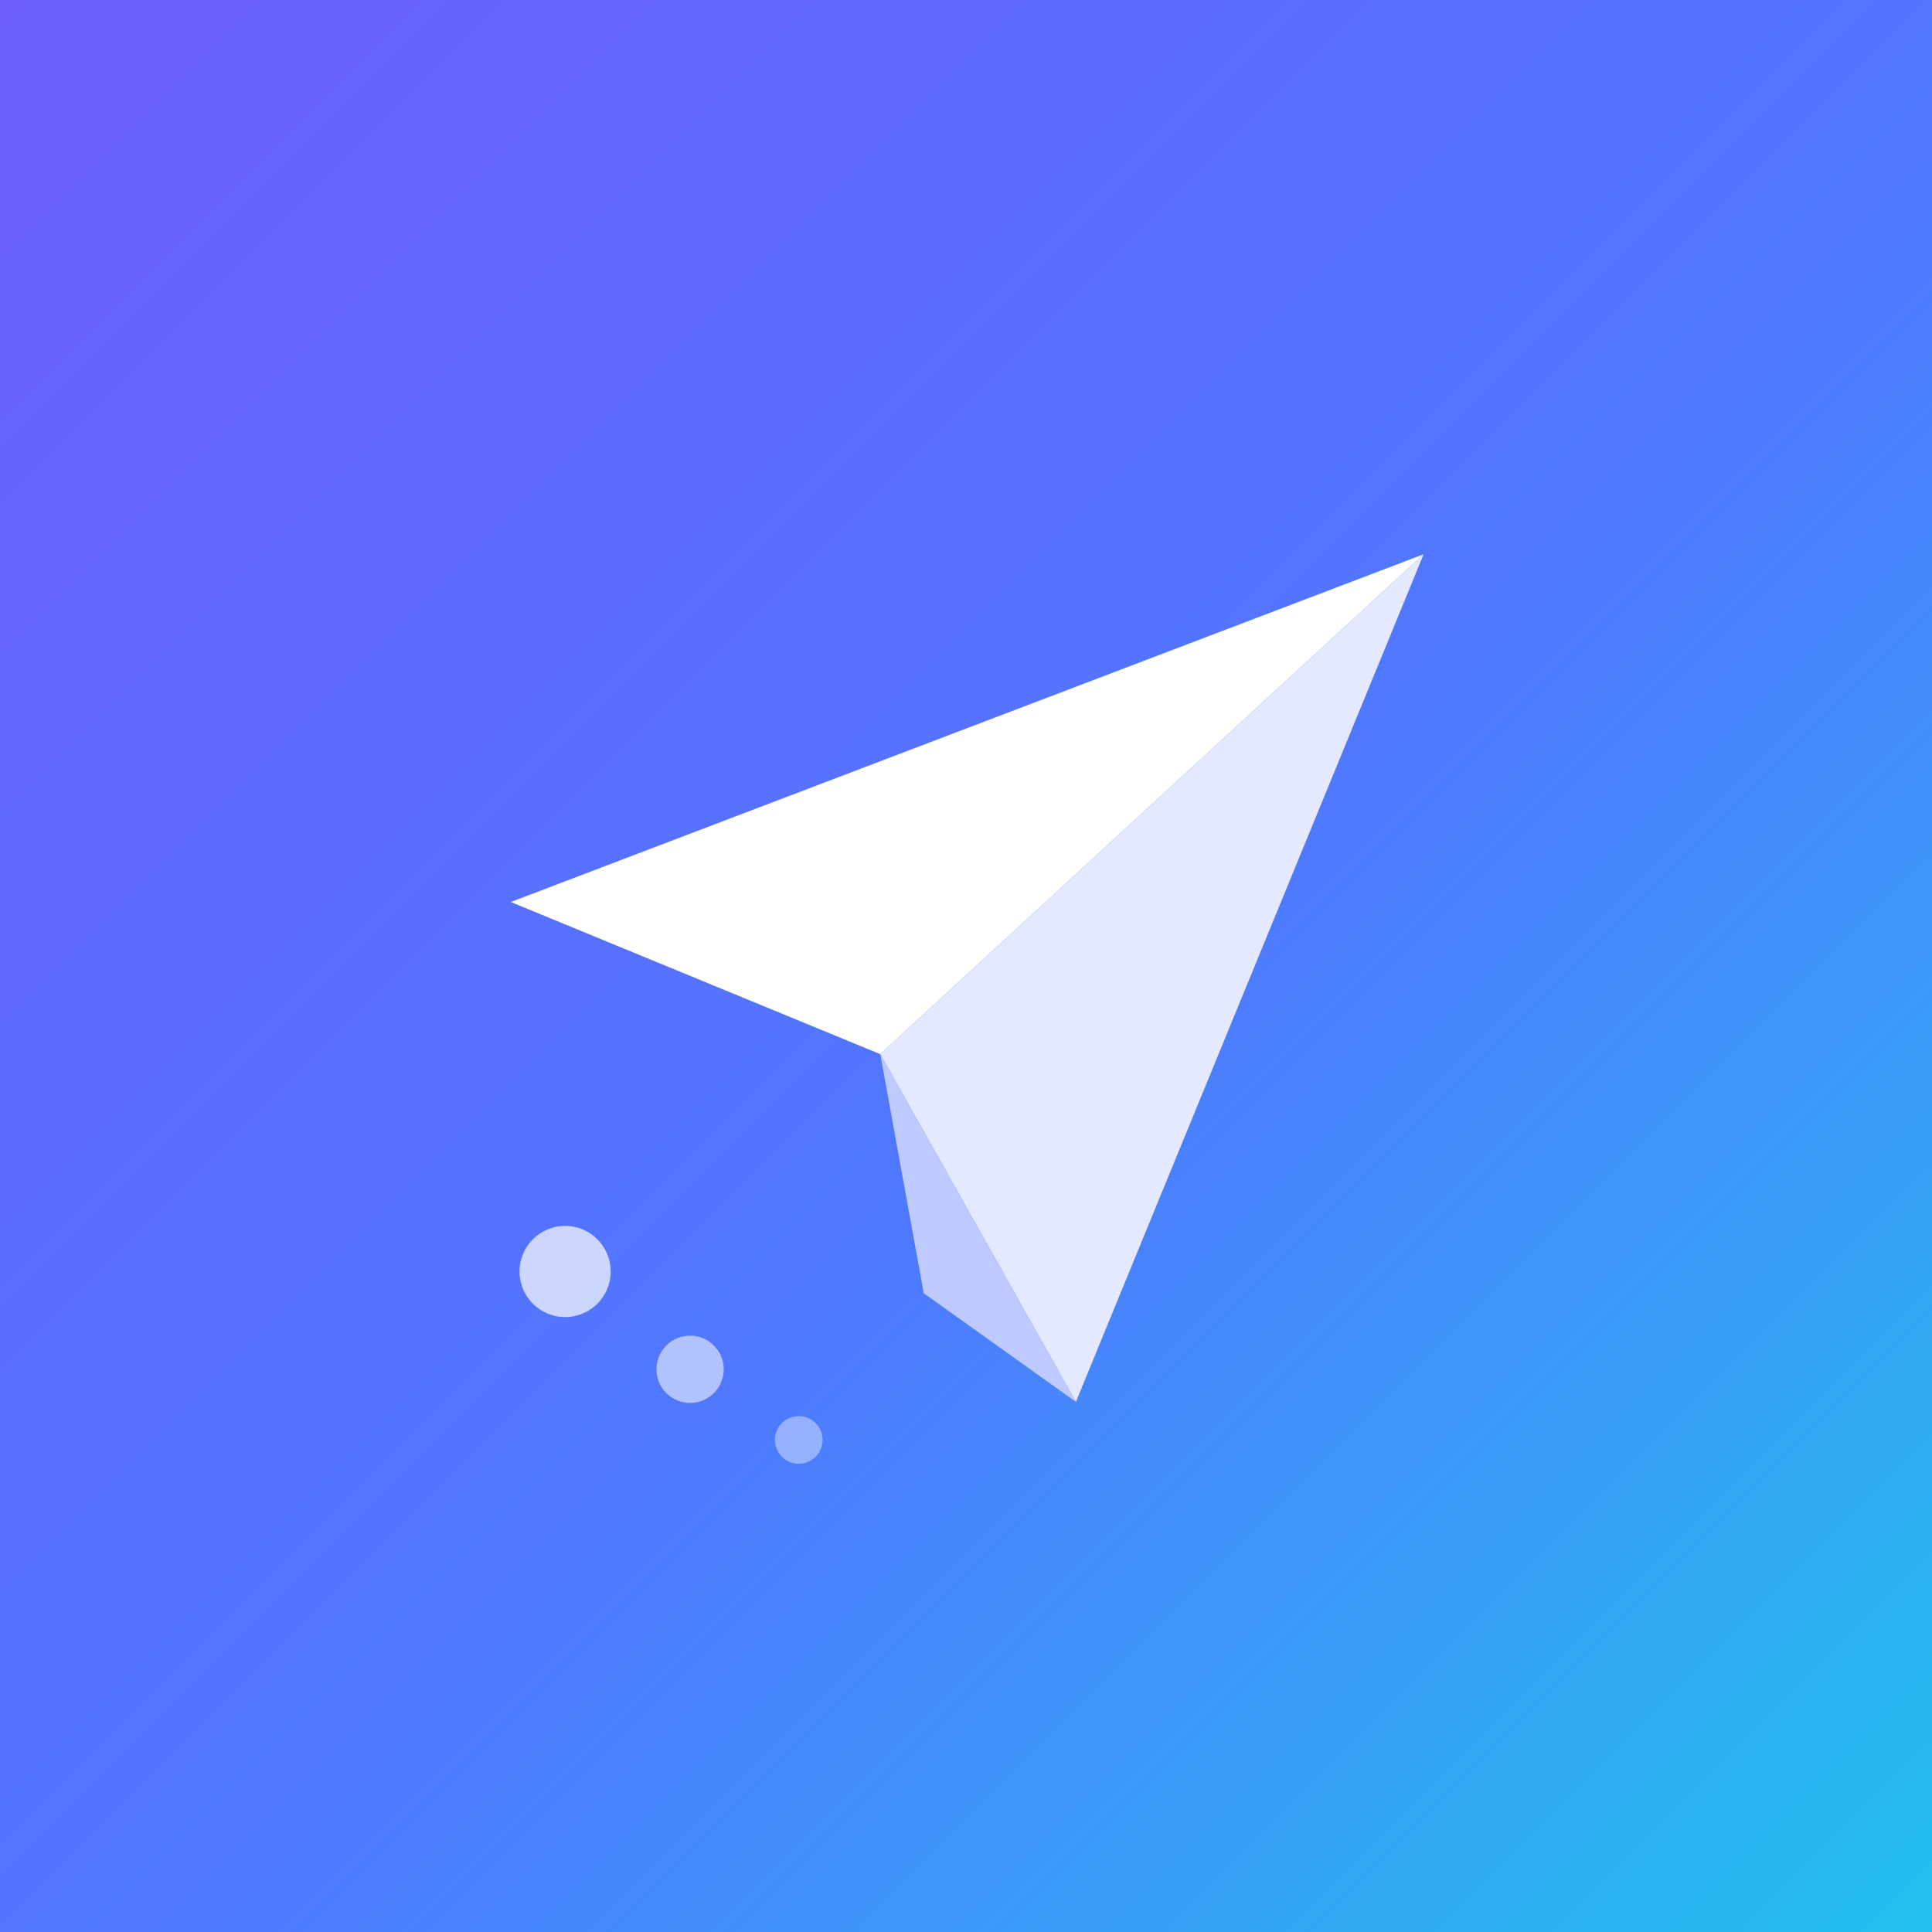
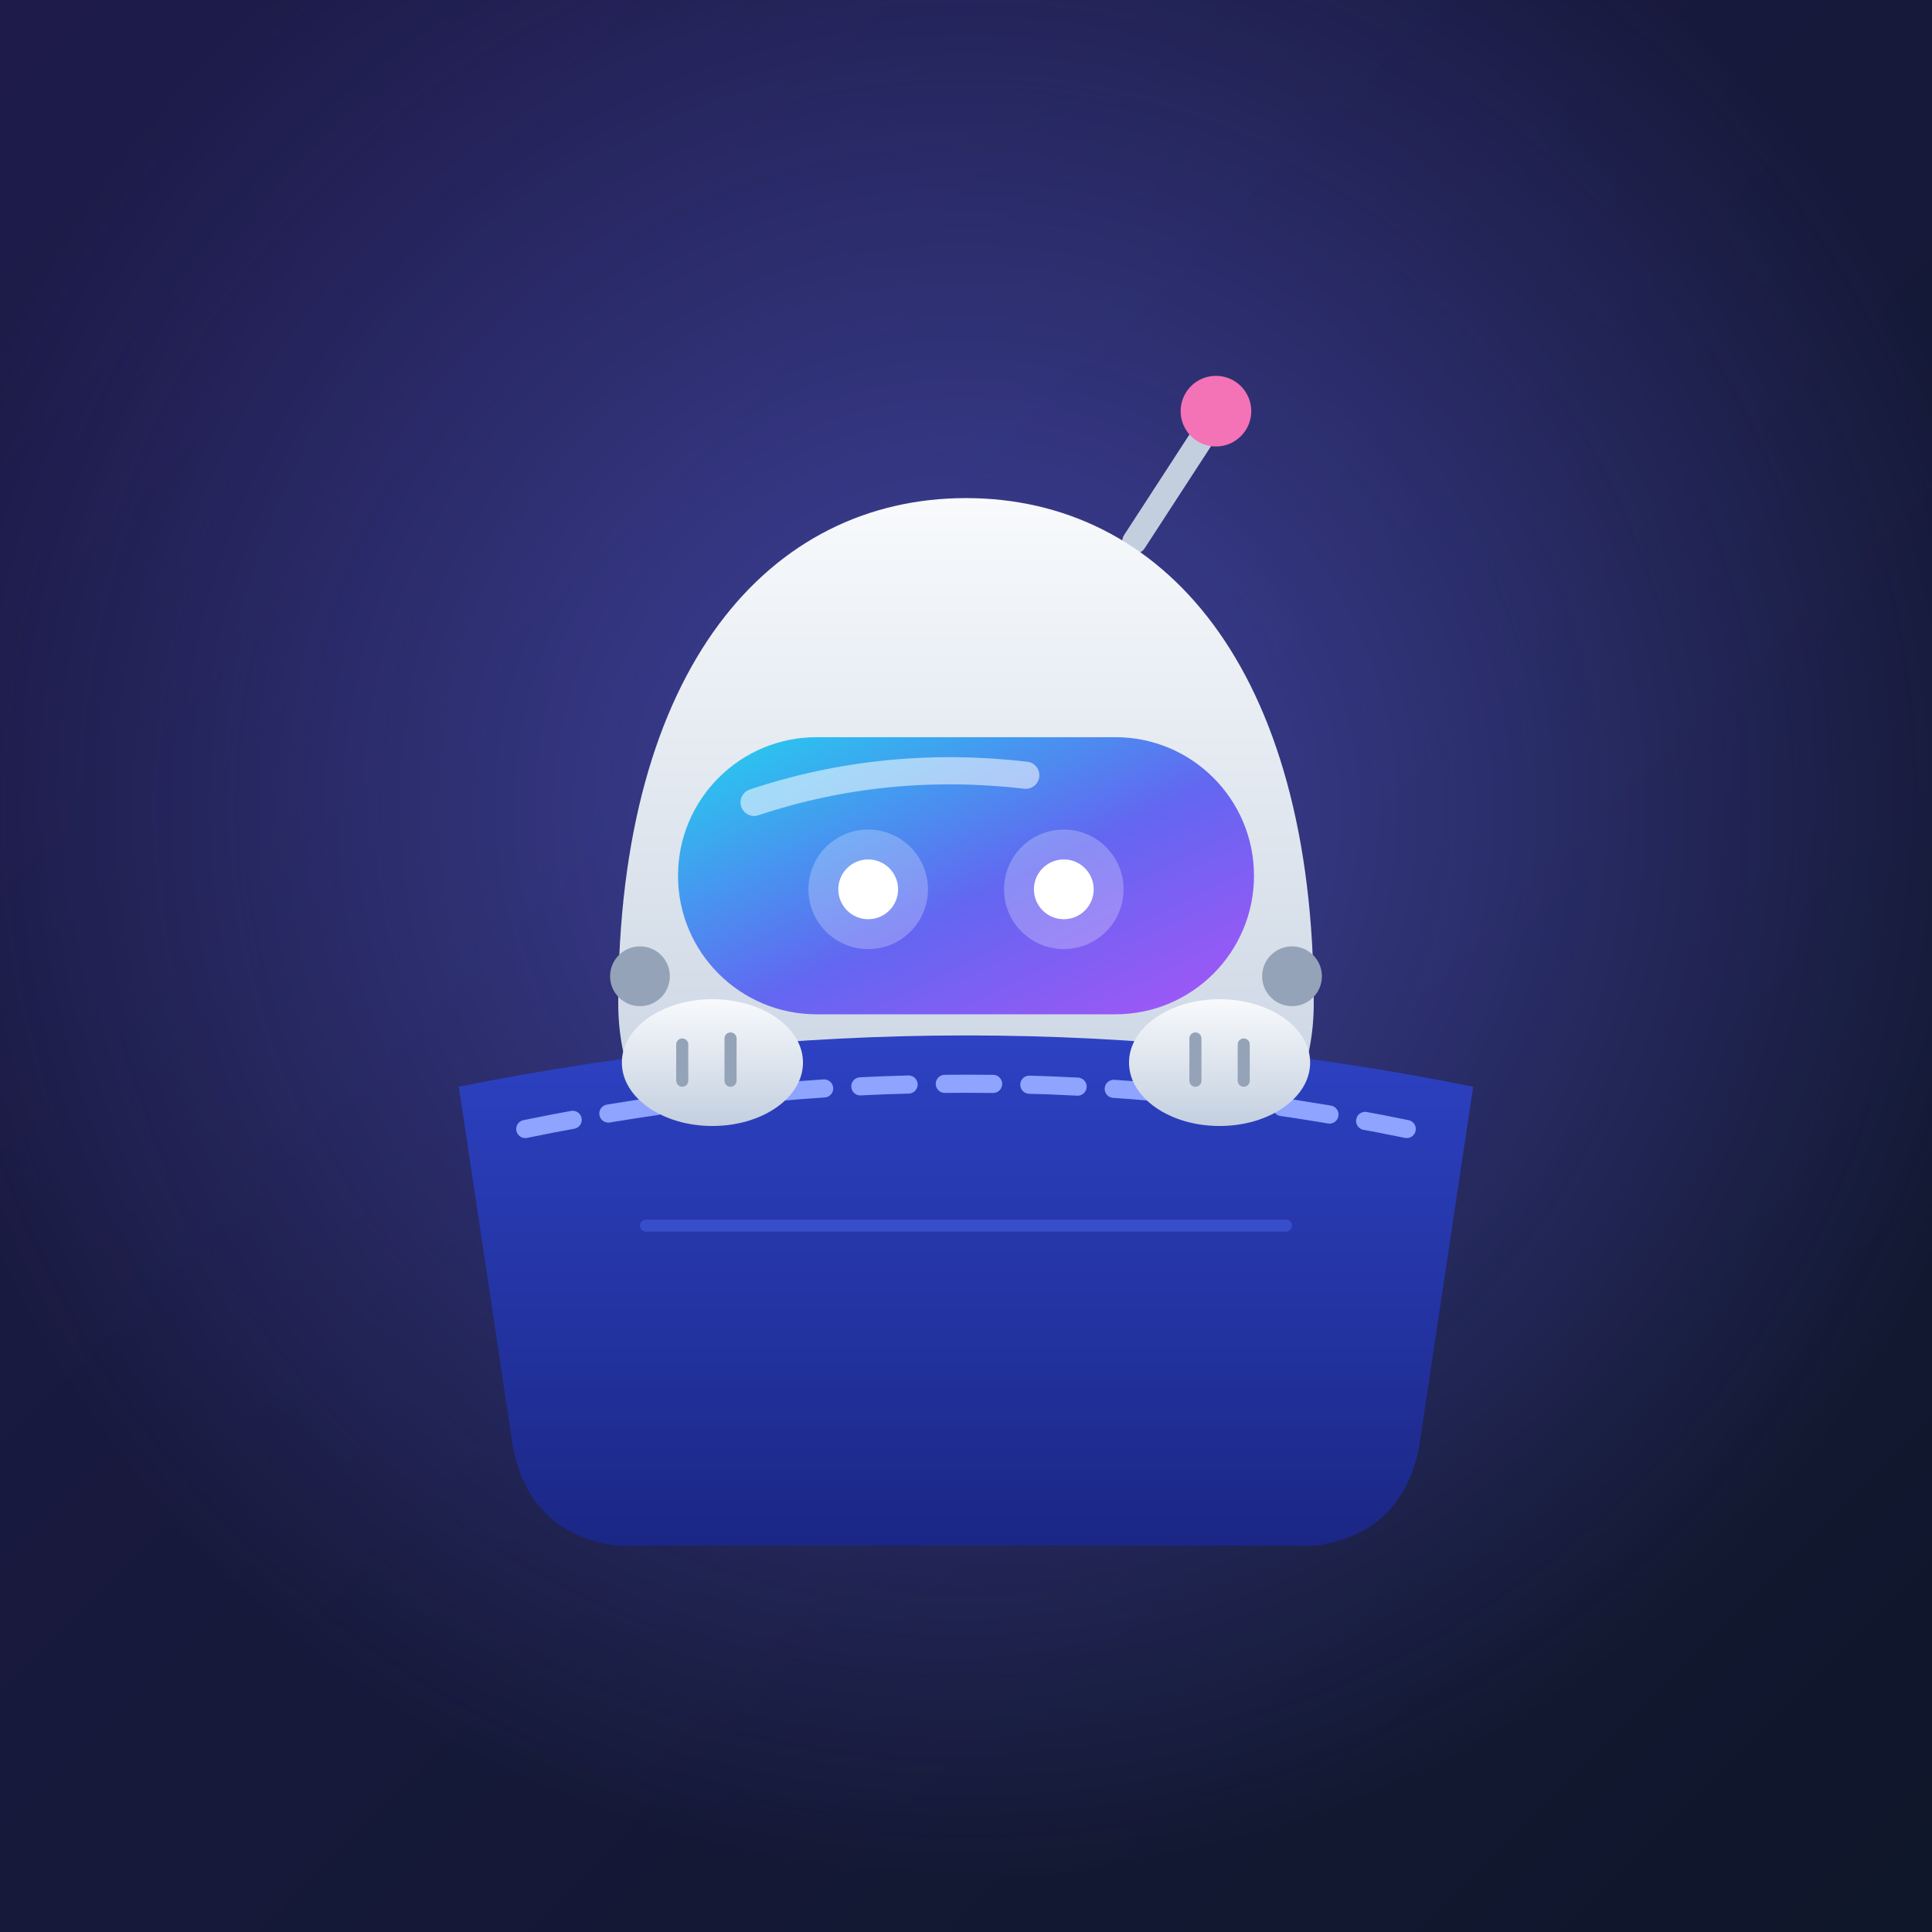
- <svg xmlns="http://www.w3.org/2000/svg" viewBox="0 0 128 128">
+ <svg xmlns="http://www.w3.org/2000/svg" viewBox="0 0 512 512">
  <defs>
-     <linearGradient id="g" x1="0" y1="0" x2="1" y2="1">
-       <stop offset="0" stop-color="rgb(109,93,252)" />
-       <stop offset="0.55" stop-color="rgb(79,120,255)" />
-       <stop offset="1" stop-color="rgb(34,193,238)" />
+     <linearGradient id="bg" x1="0" y1="0" x2="1" y2="1">
+       <stop offset="0" stop-color="#1e1b4b" />
+       <stop offset="1" stop-color="#0f172a" />
+     </linearGradient>
+     <radialGradient id="glow" cx=".5" cy=".42" r=".55">
+       <stop offset="0" stop-color="#6366f1" stop-opacity=".55" />
+       <stop offset="1" stop-color="#6366f1" stop-opacity="0" />
+     </radialGradient>
+     <linearGradient id="metal" x1="0" y1="0" x2="0" y2="1">
+       <stop offset="0" stop-color="#f8fafc" />
+       <stop offset="1" stop-color="#c3cfdf" />
+     </linearGradient>
+     <linearGradient id="visor" x1="0" y1="0" x2="1" y2="1">
+       <stop offset="0" stop-color="#22d3ee" />
+       <stop offset=".55" stop-color="#6366f1" />
+       <stop offset="1" stop-color="#a855f7" />
+     </linearGradient>
+     <linearGradient id="pocket" x1="0" y1="0" x2="0" y2="1">
+       <stop offset="0" stop-color="#2d42c4" />
+       <stop offset="1" stop-color="#1b2785" />
    </linearGradient>
  </defs>
-   <rect width="128" height="128" rx="0" fill="url(#g)" />
-   <path d="M33.84 59.76L94.32 36.72L58.32 69.84Z" fill="rgba(255,255,255,1)" />
-   <path d="M58.32 69.84L94.32 36.72L71.28 92.88Z" fill="rgba(228,233,255,1)" />
-   <path d="M58.32 69.84L71.28 92.88L61.2 85.68Z" fill="rgba(190,202,253,1)" />
-   <circle cx="37.44" cy="84.24" r="3.02" fill="rgba(255,255,255,0.7)" />
-   <circle cx="45.72" cy="90.72" r="2.23" fill="rgba(255,255,255,0.55)" />
-   <circle cx="52.92" cy="95.4" r="1.58" fill="rgba(255,255,255,0.4)" />
+   <rect width="512" height="512" rx="0" fill="url(#bg)" />
+   <rect width="512" height="512" rx="0" fill="url(#glow)" />
+   <g transform="translate(51.2 51.2) scale(0.8)">
+     <g transform="translate(25.6 2) scale(.9)">
+       <path d="M318 126L344 86" stroke="#c3cfdf" stroke-width="9" stroke-linecap="round" />
+       <circle cx="348" cy="78" r="13" fill="#f472b6" />
+       <path d="M128 296C128 172 184 110 256 110S384 172 384 296C384 340 352 372 308 372H204C160 372 128 340 128 296Z" fill="url(#metal)" />
+       <circle cx="136" cy="286" r="11" fill="#94a3b8" />
+       <circle cx="376" cy="286" r="11" fill="#94a3b8" />
+       <rect x="150" y="198" width="212" height="102" rx="51" fill="url(#visor)" />
+       <path d="M178 222Q226 206 278 212" stroke="#fff" stroke-opacity=".55" stroke-width="10" stroke-linecap="round" fill="none" />
+       <circle cx="220" cy="254" r="22" fill="#fff" opacity=".25" />
+       <circle cx="292" cy="254" r="22" fill="#fff" opacity=".25" />
+       <circle cx="220" cy="254" r="11" fill="#fff" />
+       <circle cx="292" cy="254" r="11" fill="#fff" />
+     </g>
+     <path d="M88 296Q256 262 424 296L406 416Q400 444 372 448H140Q112 444 106 416Z" fill="url(#pocket)" />
+     <path d="M110 310Q256 280 402 310" stroke="#8ea4ff" stroke-width="6" stroke-dasharray="16 12" stroke-linecap="round" fill="none" />
+     <path d="M150 342H362" stroke="#3f55d6" stroke-width="4" stroke-linecap="round" opacity=".7" />
+     <ellipse cx="172" cy="288" rx="30" ry="21" fill="url(#metal)" />
+     <ellipse cx="340" cy="288" rx="30" ry="21" fill="url(#metal)" />
+     <path d="M162 282v12M178 280v14M332 280v14M348 282v12" stroke="#94a3b8" stroke-width="4" stroke-linecap="round" />
+   </g>
</svg>
